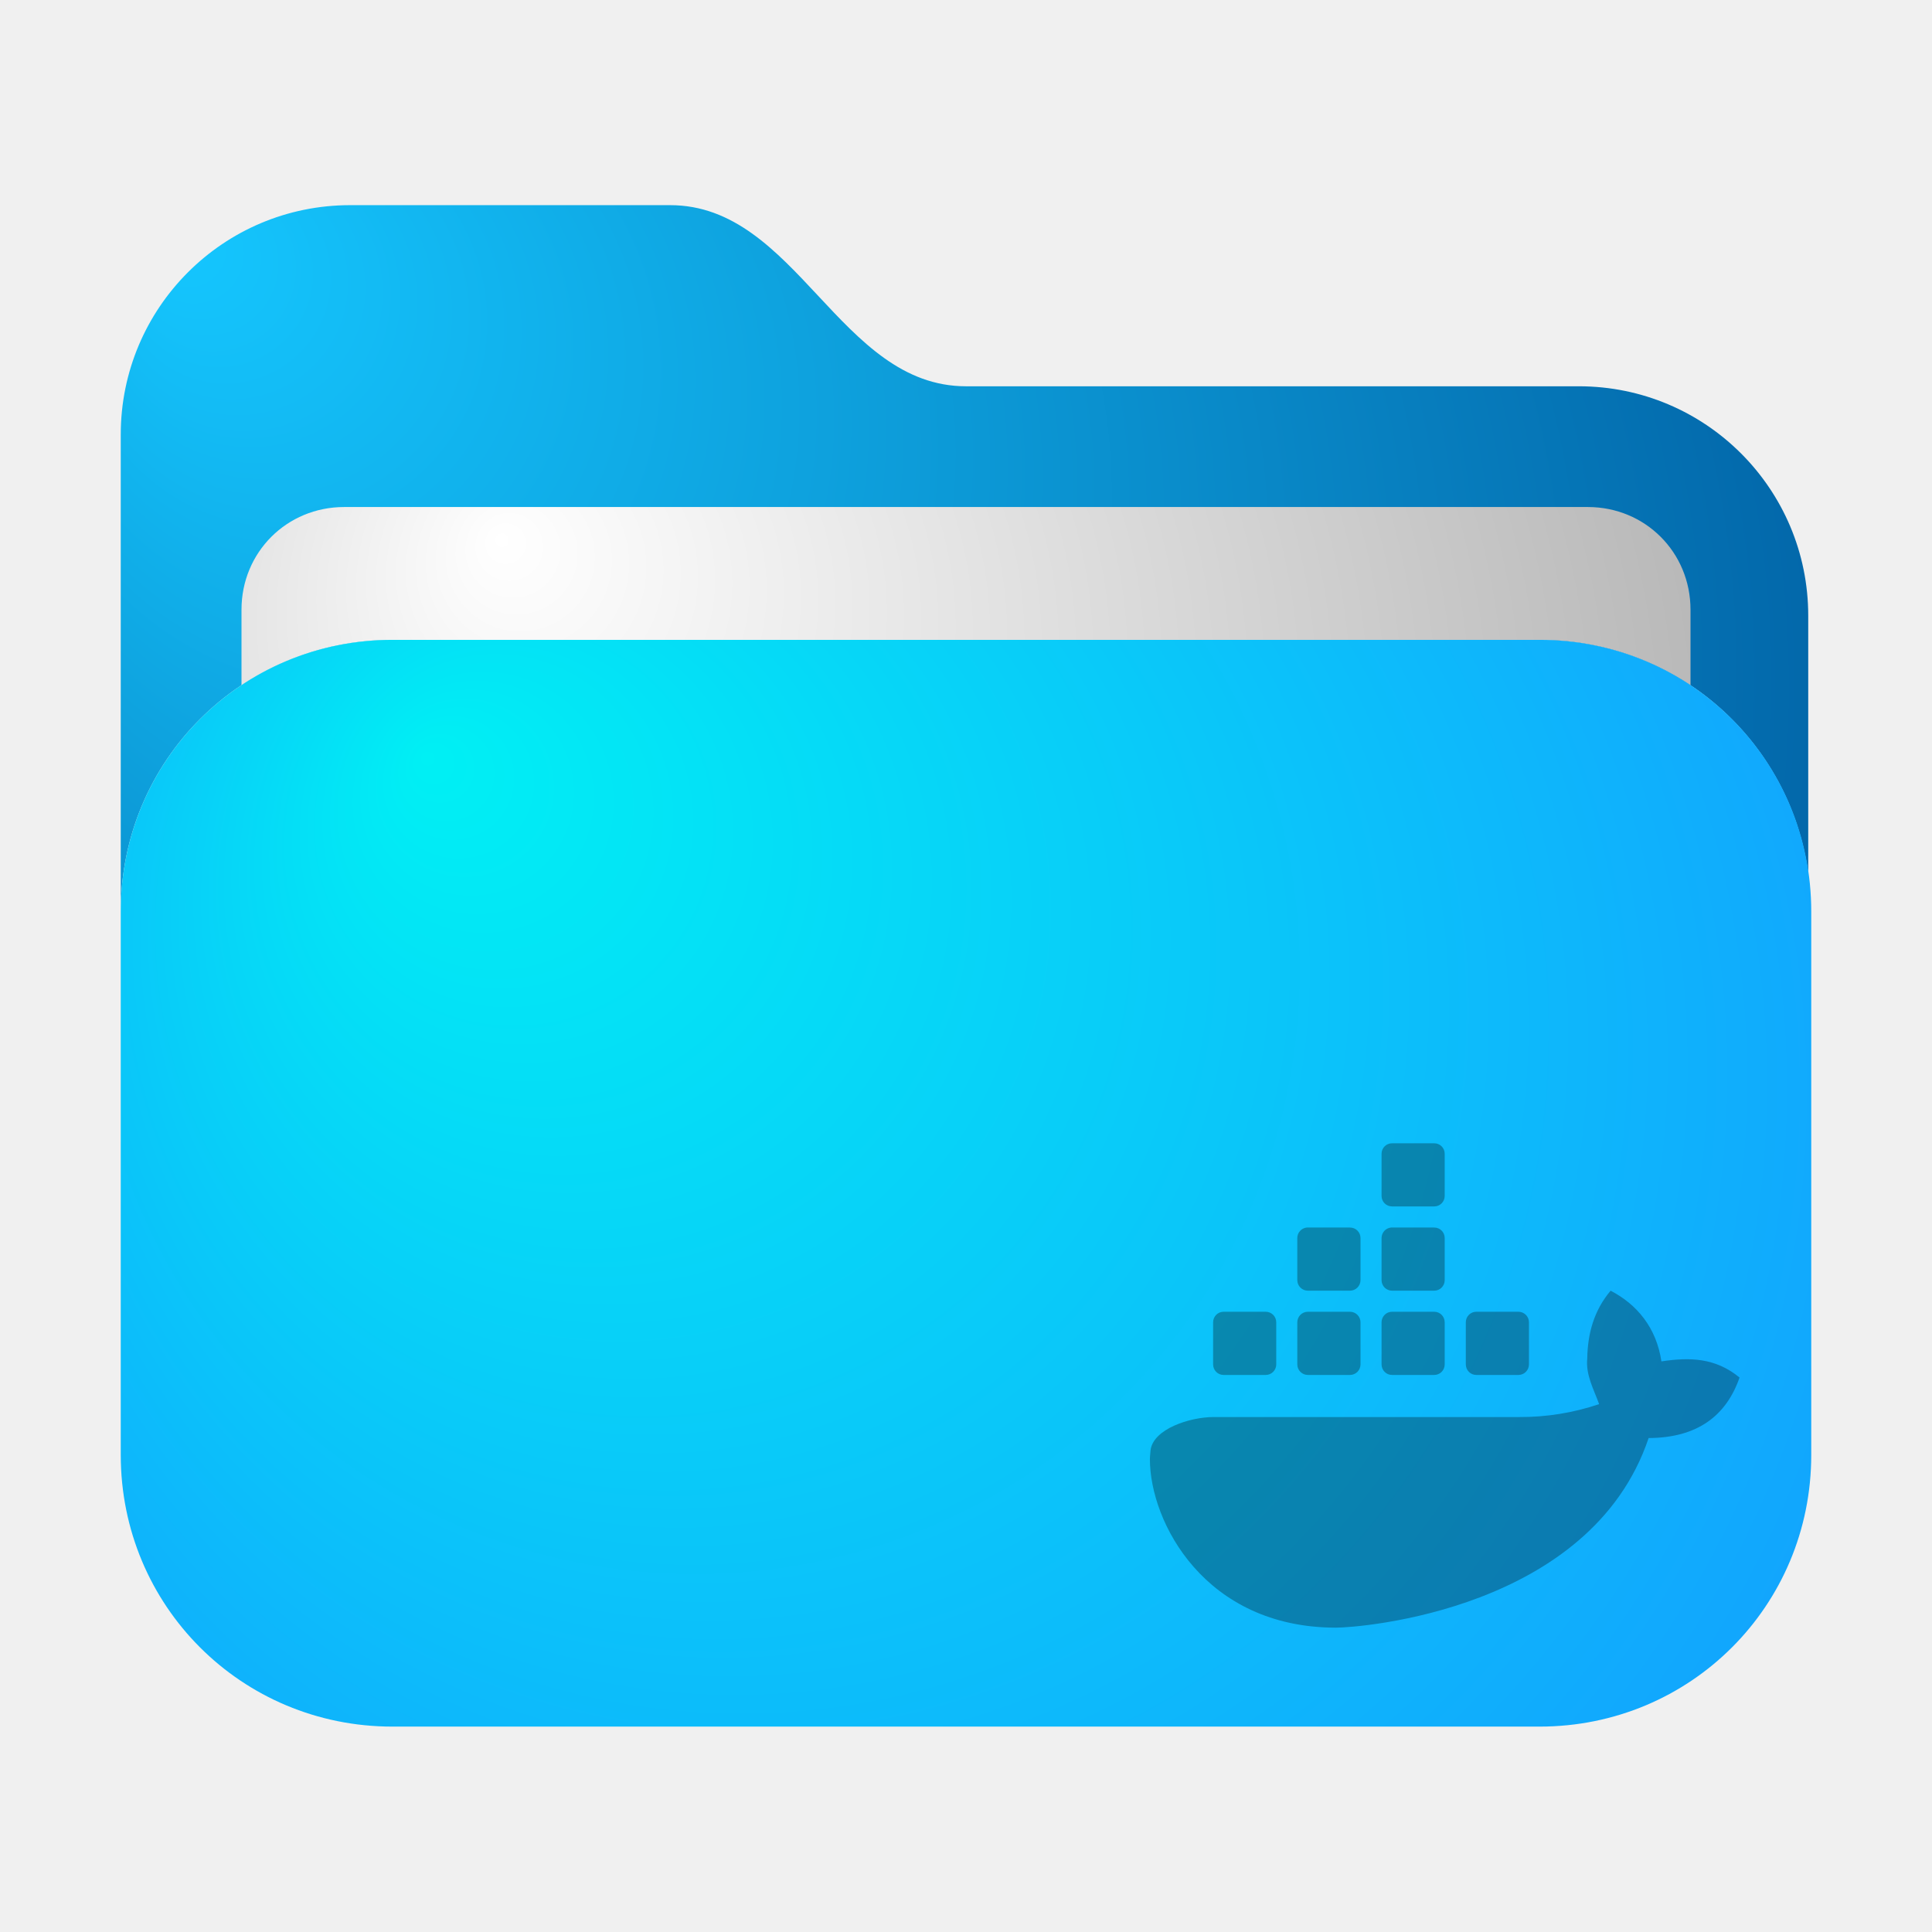
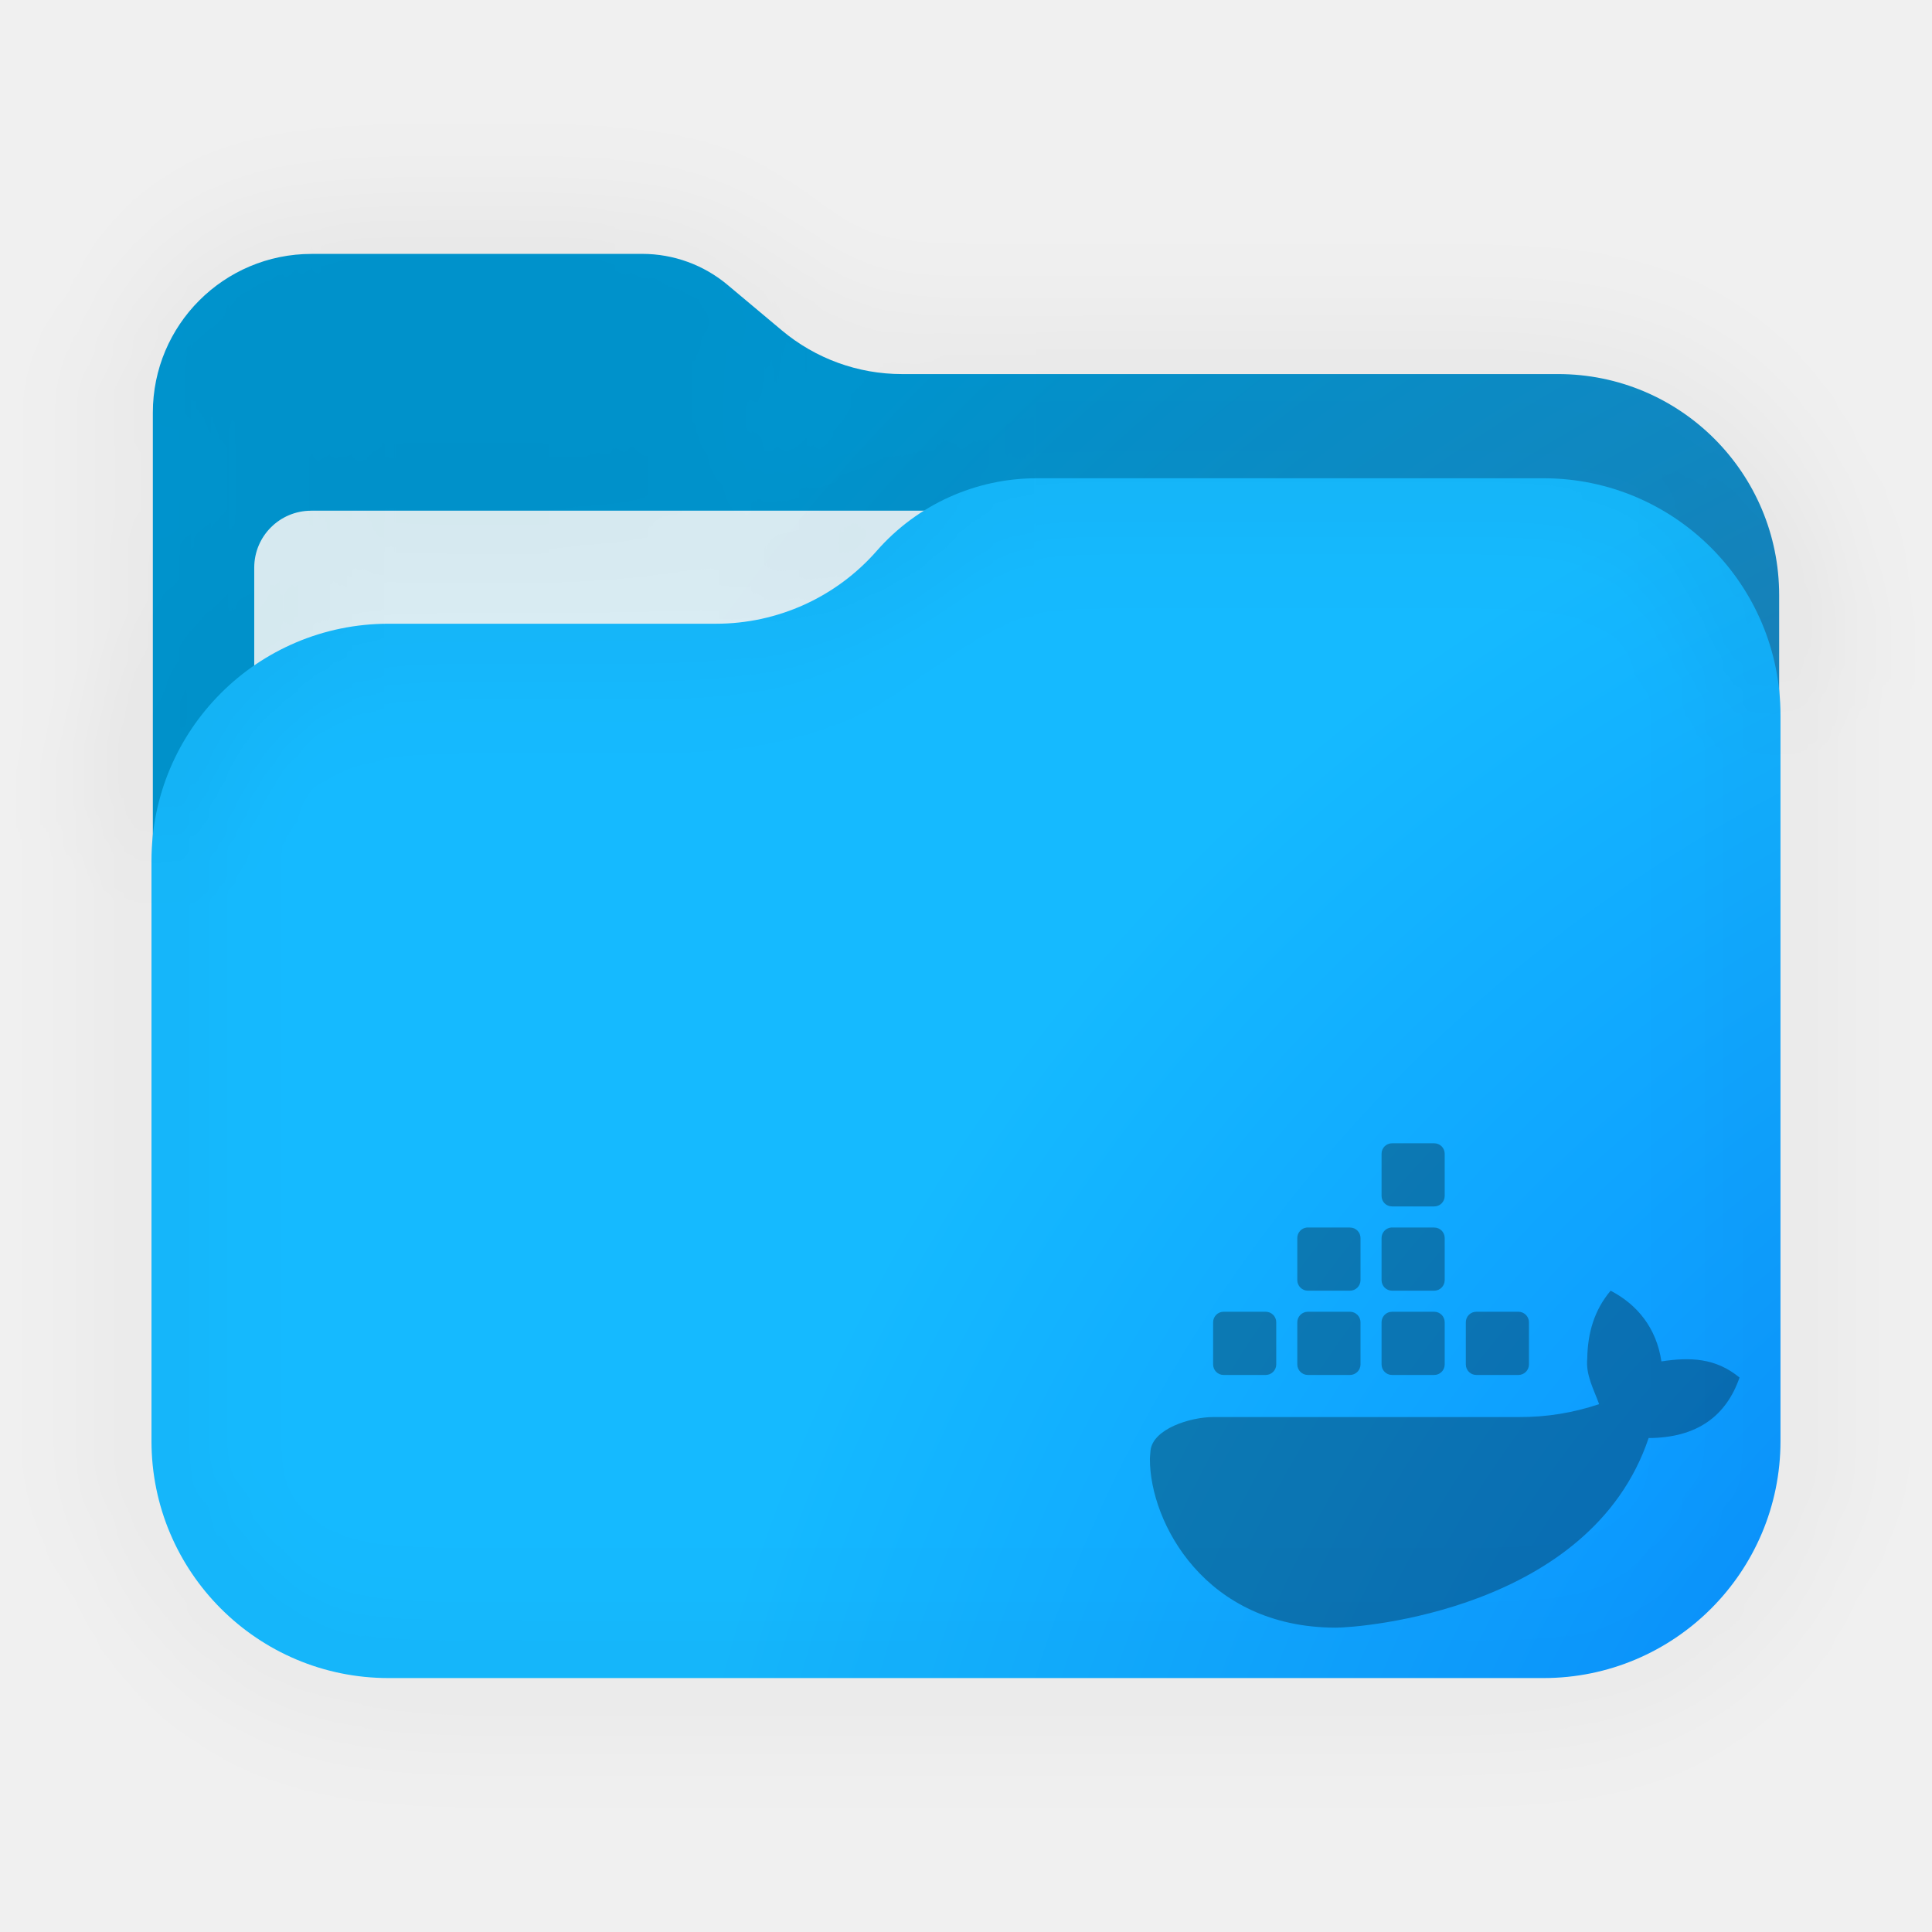
- <svg xmlns="http://www.w3.org/2000/svg" width="64" height="64" version="1" id="svg11">
+ <svg xmlns="http://www.w3.org/2000/svg" xmlns:xlink="http://www.w3.org/1999/xlink" width="64" height="64" version="1" id="svg11">
  <defs id="defs11">
    <radialGradient id="SVGID_1_-3" cx="28.128" cy="41.514" r="40.05" fx="5.485" fy="23.915" gradientTransform="matrix(1,0,0,-1,0,66)" gradientUnits="userSpaceOnUse">
      <stop offset="0" style="stop-color:#000000" id="stop1-6" />
      <stop offset="1" style="stop-color:#545454" id="stop2-0" />
    </radialGradient>
    <radialGradient id="SVGID_2_-7" cx="28.128" cy="40.927" r="40.05" fx="5.485" fy="23.328" gradientTransform="matrix(1,0,0,-1,0,66)" gradientUnits="userSpaceOnUse">
      <stop offset="0" style="stop-color:#15C7FF" id="stop3-0" />
      <stop offset="1" style="stop-color:#005A9E" id="stop4-9" />
    </radialGradient>
    <linearGradient id="SVGID_3_" gradientUnits="userSpaceOnUse" x1="8" y1="39.25" x2="56" y2="39.25" gradientTransform="matrix(1,0,0,-1,0,66)">
      <stop offset="0" style="stop-color:#000000" id="stop5" />
      <stop offset="1" style="stop-color:#404040" id="stop6" />
    </linearGradient>
    <radialGradient id="SVGID_4_-6" cx="25.214" cy="40.437" r="32.348" fx="16.569" fy="32.518" gradientTransform="matrix(1,0,0,-1,0,66)" gradientUnits="userSpaceOnUse">
      <stop offset="0" style="stop-color:#FFFFFF" id="stop7-2" />
      <stop offset="1" style="stop-color:#B7B7B7" id="stop8-9" />
    </radialGradient>
    <radialGradient id="SVGID_5_-5" cx="32" cy="27.8" r="40.067" fx="14.059" fy="13.645" gradientTransform="matrix(1,0,0,-1,0,66)" gradientUnits="userSpaceOnUse">
      <stop offset="0" style="stop-color:#000000" id="stop9-3" />
      <stop offset="1" style="stop-color:#545454" id="stop10-5" />
    </radialGradient>
    <radialGradient id="SVGID_6_-3" cx="32" cy="27" r="40.049" fx="14.068" fy="12.851" gradientTransform="matrix(1,0,0,-1,0,66)" gradientUnits="userSpaceOnUse">
      <stop offset="0" style="stop-color:#00F0F4" id="stop11-6" />
      <stop offset="1" style="stop-color:#1598FF" id="stop12-7" />
    </radialGradient>
    <linearGradient id="SVGID_7_" gradientUnits="userSpaceOnUse" x1="34.615" y1="37.735" x2="60.013" y2="52.691" gradientTransform="translate(-25.15113,-8.896911)">
      <stop offset="0" style="stop-color:#15C7FF" id="stop13" />
      <stop offset="1" style="stop-color:#005A9E" id="stop14" />
    </linearGradient>
-     <radialGradient id="SVGID_6_" cx="32" cy="39" r="40.049" fx="14.068" fy="24.851" gradientUnits="userSpaceOnUse" gradientTransform="translate(4.209578e-7,0.19629)">
+     <radialGradient id="SVGID_6_" cx="32" cy="39" r="40.049" fx="14.068" fy="24.851" gradientUnits="userSpaceOnUse">
      <stop offset="0" style="stop-color:#00F0F4" id="stop11" />
      <stop offset="1" style="stop-color:#1598FF" id="stop12" />
    </radialGradient>
-     <radialGradient id="SVGID_4_" cx="25.214" cy="25.563" r="32.348" fx="16.569" fy="17.645" gradientUnits="userSpaceOnUse" gradientTransform="translate(4.209578e-7,0.19629)">
+     <radialGradient id="SVGID_4_" cx="25.214" cy="25.563" r="32.348" fx="16.569" fy="17.645" gradientUnits="userSpaceOnUse">
      <stop offset="0" style="stop-color:#FFFFFF" id="stop7" />
      <stop offset="1" style="stop-color:#B7B7B7" id="stop8" />
    </radialGradient>
-     <radialGradient id="SVGID_2_" cx="28.128" cy="25.073" r="40.05" fx="5.485" fy="7.475" gradientUnits="userSpaceOnUse" gradientTransform="translate(4.209578e-7,0.19629)">
+     <radialGradient id="SVGID_2_" cx="28.128" cy="25.073" r="40.05" fx="5.485" fy="7.475" gradientUnits="userSpaceOnUse">
      <stop offset="0" style="stop-color:#15C7FF" id="stop3" />
      <stop offset="1" style="stop-color:#005A9E" id="stop4" />
    </radialGradient>
+     <filter style="color-interpolation-filters:sRGB" id="filter5" x="-0.092" y="-0.105" width="1.184" height="1.21">
+       <feGaussianBlur stdDeviation="2.045" id="feGaussianBlur5" />
+     </filter>
+     <radialGradient xlink:href="#SVGID_1_-3-2-7" id="radialGradient14-6" cx="51.926" cy="78.491" fx="51.926" fy="78.491" r="27.708" gradientTransform="matrix(0,-2.191008,2.241885,0,-92.28097,184.4644)" gradientUnits="userSpaceOnUse" />
+     <radialGradient id="SVGID_1_-3-2-7" cx="-159.431" cy="15.463" r="64.707" gradientTransform="matrix(-0.8941333,0,0,0.9630483,-80.75365,49.33043)" gradientUnits="userSpaceOnUse" fx="-159.431" fy="15.463">
+       <stop offset="0" style="stop-color:#006fff;stop-opacity:1;" id="stop1-6-9-5" />
+       <stop offset="1" style="stop-color:#15baff;stop-opacity:1;" id="stop2-7-1-3" />
+     </radialGradient>
+     <radialGradient xlink:href="#radialGradient16-9" id="radialGradient15-2" cx="10.757" cy="61.399" fx="10.757" fy="61.399" r="24.566" gradientTransform="matrix(0,-2.330989,2.517889,0,-79.13753,79.40156)" gradientUnits="userSpaceOnUse" />
+     <radialGradient id="radialGradient16-9" cx="-159.431" cy="15.463" r="64.707" gradientTransform="matrix(-0.8941333,0,0,0.9630483,-80.75365,49.33043)" gradientUnits="userSpaceOnUse" fx="-159.431" fy="15.463">
+       <stop offset="0" style="stop-color:#3d6aa4;stop-opacity:1;" id="stop15-1" />
+       <stop offset="1" style="stop-color:#0097d2;stop-opacity:1;" id="stop16-2" />
+     </radialGradient>
  </defs>
-   <path d="m 11.6,6.796 c -4.2,0 -7.6,3.4 -7.6,7.6 V 30.196 c 0,-5 4,-9 9,-9 h 38 c 4.565,0 8.286,3.337 8.9,7.723 v -8.523 c 0,-4.2 -3.4,-7.6 -7.6,-7.6 H 32 c -4.2,0 -5.601,-6 -9.801,-6 z" style="fill:url(#SVGID_2_)" id="path17" />
-   <path d="m 11.4,16.796 c -1.9,0 -3.4,1.5 -3.4,3.4 v 2.502 C 9.427,21.749 11.144,21.196 13,21.196 h 38 c 1.856,0 3.573,0.553 5,1.502 V 20.196 c 0,-1.9 -1.5,-3.4 -3.4,-3.4 z" style="fill:url(#SVGID_4_)" id="path15" />
-   <path d="m 13,21.196 c -5,0 -9,4 -9,9 v 18 c 0,5 4,9 9,9 h 38 c 5,0 9,-4 9,-9 v -18 c 0,-5 -4,-9 -9,-9 z" style="fill:url(#SVGID_6_)" id="path16" />
+   <g id="g1">
+     <path class="st1" d="M 22.196,11.795 H 12.203 A 4.794,4.794 135 0 0 7.409,16.59 V 40.299 c 0,3.691 2.988,6.768 6.68,6.768 h 35.772 c 3.691,0 6.68,-2.988 6.68,-6.68 v -18.282 c 0,-3.691 -2.988,-6.68 -6.68,-6.68 H 30.038 a 5.642,5.642 19.982 0 1 -3.624,-1.318 l -1.642,-1.376 a 4.01,4.01 19.982 0 0 -2.576,-0.937 z" id="path4-0" style="fill:url(#radialGradient15-2);stroke-width:0.879" transform="matrix(1.096506,0,0,1.096506,-3.060779,-4.522022)" />
+     <path id="rect1-9" style="opacity:0.87;fill:#ffffff;stroke-width:0.2" d="m 11.604,20.662 28.646,0 A 13.761,13.761 45 0 1 54.012,34.424 13.637,13.637 135.527 0 1 40.25,47.934 H 24.64 A 14.755,14.755 45 0 1 9.885,33.179 v -10.797 a 1.719,1.719 135 0 1 1.719,-1.719 z" transform="matrix(1.096506,0,0,1.096506,-2.416994,-5.739126)" />
+     <path id="rect13-36" style="fill:url(#radialGradient14-6);fill-opacity:1;stroke:none;stroke-width:0.682;stroke-linecap:round;stroke-linejoin:round" d="m 12.87,20.662 h 10.852 a 7.073,7.073 0 0 0 5.326,-2.419 7.045,7.045 0 0 1 5.309,-2.4 h 16.772 a 7.852,7.852 0 0 1 7.852,7.852 v 24.041 a 7.852,7.852 0 0 1 -7.852,7.852 H 12.87 A 7.852,7.852 0 0 1 5.018,47.736 V 28.514 a 7.852,7.852 0 0 1 7.852,-7.852 z" />
+     <g id="g5" transform="translate(61.12109,3.735351)" style="filter:url(#filter5)">
+       <path d="m -50.801,4.676 c -2.903,6.383e-4 -5.256,2.355 -5.256,5.258 V 24.035 c 0.224,-2.374 1.495,-4.443 3.357,-5.727 v -3.242 c 1.44e-4,-1.041 0.844,-1.885 1.885,-1.885 H -30.5 c 1.111,-0.693 2.401,-1.077 3.738,-1.074 h 16.771 c 4.056,2.73e-4 7.392,3.077 7.807,7.023 v -3.15 c 0,-4.048 -3.277,-7.324 -7.324,-7.324 H -31.244 c -1.454,1.441e-4 -2.861,-0.512 -3.975,-1.445 L -37.018,5.703 C -37.81,5.039 -38.81,4.675 -39.844,4.676 Z m 0.027,2.762 h 10.521 c 1.066,0 1.926,0.859 1.926,1.926 0,1.066 -0.859,1.926 -1.926,1.926 h -10.521 c -1.066,0 -1.926,-0.859 -1.926,-1.926 0,-1.066 0.859,-1.926 1.926,-1.926 z" style="baseline-shift:baseline;display:inline;overflow:visible;fill:none;stroke:#000000;stroke-width:0.1;stroke-dasharray:none;stroke-opacity:1;enable-background:accumulate;stop-color:#000000;stop-opacity:1" id="path5" />
+       <path d="m -50.814,13.182 c -1.041,1.43e-4 -1.885,0.844 -1.885,1.885 v 3.242 c 1.265,-0.872 2.797,-1.383 4.449,-1.383 h 10.852 c 2.041,-2.67e-4 3.983,-0.882 5.326,-2.42 0.459,-0.524 0.993,-0.963 1.572,-1.324 z" style="baseline-shift:baseline;display:inline;overflow:visible;fill:none;stroke:#000000;stroke-width:0.1;stroke-dasharray:none;stroke-opacity:1;enable-background:accumulate;stop-color:#000000;stop-opacity:1" id="path4" />
+       <path d="m -26.762,12.107 c -2.033,-0.004 -3.969,0.87 -5.311,2.398 -1.343,1.537 -3.285,2.42 -5.326,2.42 H -48.25 c -4.337,-7.86e-4 -7.853,3.515 -7.854,7.852 V 44 c -7.86e-4,4.338 3.516,7.854 7.854,7.854 H -9.99 C -5.653,51.853 -2.138,48.337 -2.139,44 V 19.959 c -2.924e-4,-4.336 -3.515,-7.851 -7.852,-7.852 z" style="baseline-shift:baseline;display:inline;overflow:visible;fill:none;stroke:#000000;stroke-width:0.1;stroke-linecap:round;stroke-linejoin:round;stroke-dasharray:none;stroke-opacity:1;enable-background:accumulate;stop-color:#000000;stop-opacity:1" id="path3" />
+     </g>
+   </g>
  <g id="g11" transform="matrix(0.6975947,0,0,0.6975947,25.53517,18.34011)" style="opacity:0.3;fill:#000000;fill-opacity:1;stroke-width:0.826">
    <path d="m 29.499,28 c -0.277,0 -0.498,0.221 -0.498,0.498 v 2.002 c 0,0.277 0.221,0.498 0.498,0.498 h 2.002 c 0.277,0 0.498,-0.221 0.498,-0.498 v -2.002 c 0,-0.277 -0.221,-0.498 -0.498,-0.498 z m -4.051,4.001 c -0.253,0.026 -0.448,0.239 -0.448,0.498 v 1.999 c 0,0.277 0.224,0.501 0.501,0.501 h 1.999 c 0.277,0 0.501,-0.224 0.501,-0.501 v -1.999 c 0,-0.277 -0.224,-0.498 -0.501,-0.498 h -1.999 c -0.017,0 -0.036,-0.002 -0.053,0 z m 4.001,0 c -0.253,0.026 -0.448,0.239 -0.448,0.498 v 1.999 c 0,0.277 0.221,0.501 0.498,0.501 h 2.002 c 0.277,0 0.498,-0.224 0.498,-0.501 v -1.999 c 0,-0.277 -0.221,-0.498 -0.498,-0.498 h -2.002 c -0.017,0 -0.034,-0.002 -0.05,0 z m 10.429,2.999 c -0.788,0.934 -1.089,2.029 -1.109,3.209 -0.08,0.794 0.307,1.466 0.563,2.178 A 11.666,11.666 170.838 0 1 35.53,41 H 21.021 c -1.116,0 -2.874,0.565 -2.991,1.585 -0.028,0.243 -0.03,0.414 -0.03,0.414 0,2.992 2.61,8.002 8.836,8.002 1.154,0 12.096,-0.83 14.847,-9.004 5e-6,-1.5e-5 1e-5,-3e-5 1.5e-5,-4.5e-5 2.316,-0.01 3.687,-1.059 4.317,-2.873 -1.138,-0.94 -2.36,-0.971 -3.71,-0.767 -0.24,-1.604 -1.161,-2.707 -2.413,-3.357 z m -18.378,1 c -0.277,0 -0.498,0.224 -0.498,0.501 v 1.999 c 0,0.277 0.221,0.501 0.498,0.501 h 1.999 c 0.277,0 0.501,-0.224 0.501,-0.501 v -1.999 c 0,-0.277 -0.224,-0.501 -0.501,-0.501 z m 4.001,0 c -0.277,0 -0.501,0.224 -0.501,0.501 v 1.999 c 0,0.277 0.224,0.501 0.501,0.501 h 1.999 c 0.277,0 0.501,-0.224 0.501,-0.501 v -1.999 c 0,-0.277 -0.224,-0.501 -0.501,-0.501 z m 3.998,0 c -0.277,0 -0.498,0.224 -0.498,0.501 v 1.999 c 0,0.277 0.221,0.501 0.498,0.501 h 2.002 c 0.277,0 0.498,-0.224 0.498,-0.501 v -1.999 c 0,-0.277 -0.221,-0.501 -0.498,-0.501 z m 4.001,0 c -0.277,0 -0.498,0.224 -0.498,0.501 v 1.999 c 0,0.277 0.221,0.501 0.498,0.501 h 1.999 c 0.277,0 0.501,-0.224 0.501,-0.501 v -1.999 c 0,-0.277 -0.224,-0.501 -0.501,-0.501 z" style="" id="path9" />
  </g>
</svg>
